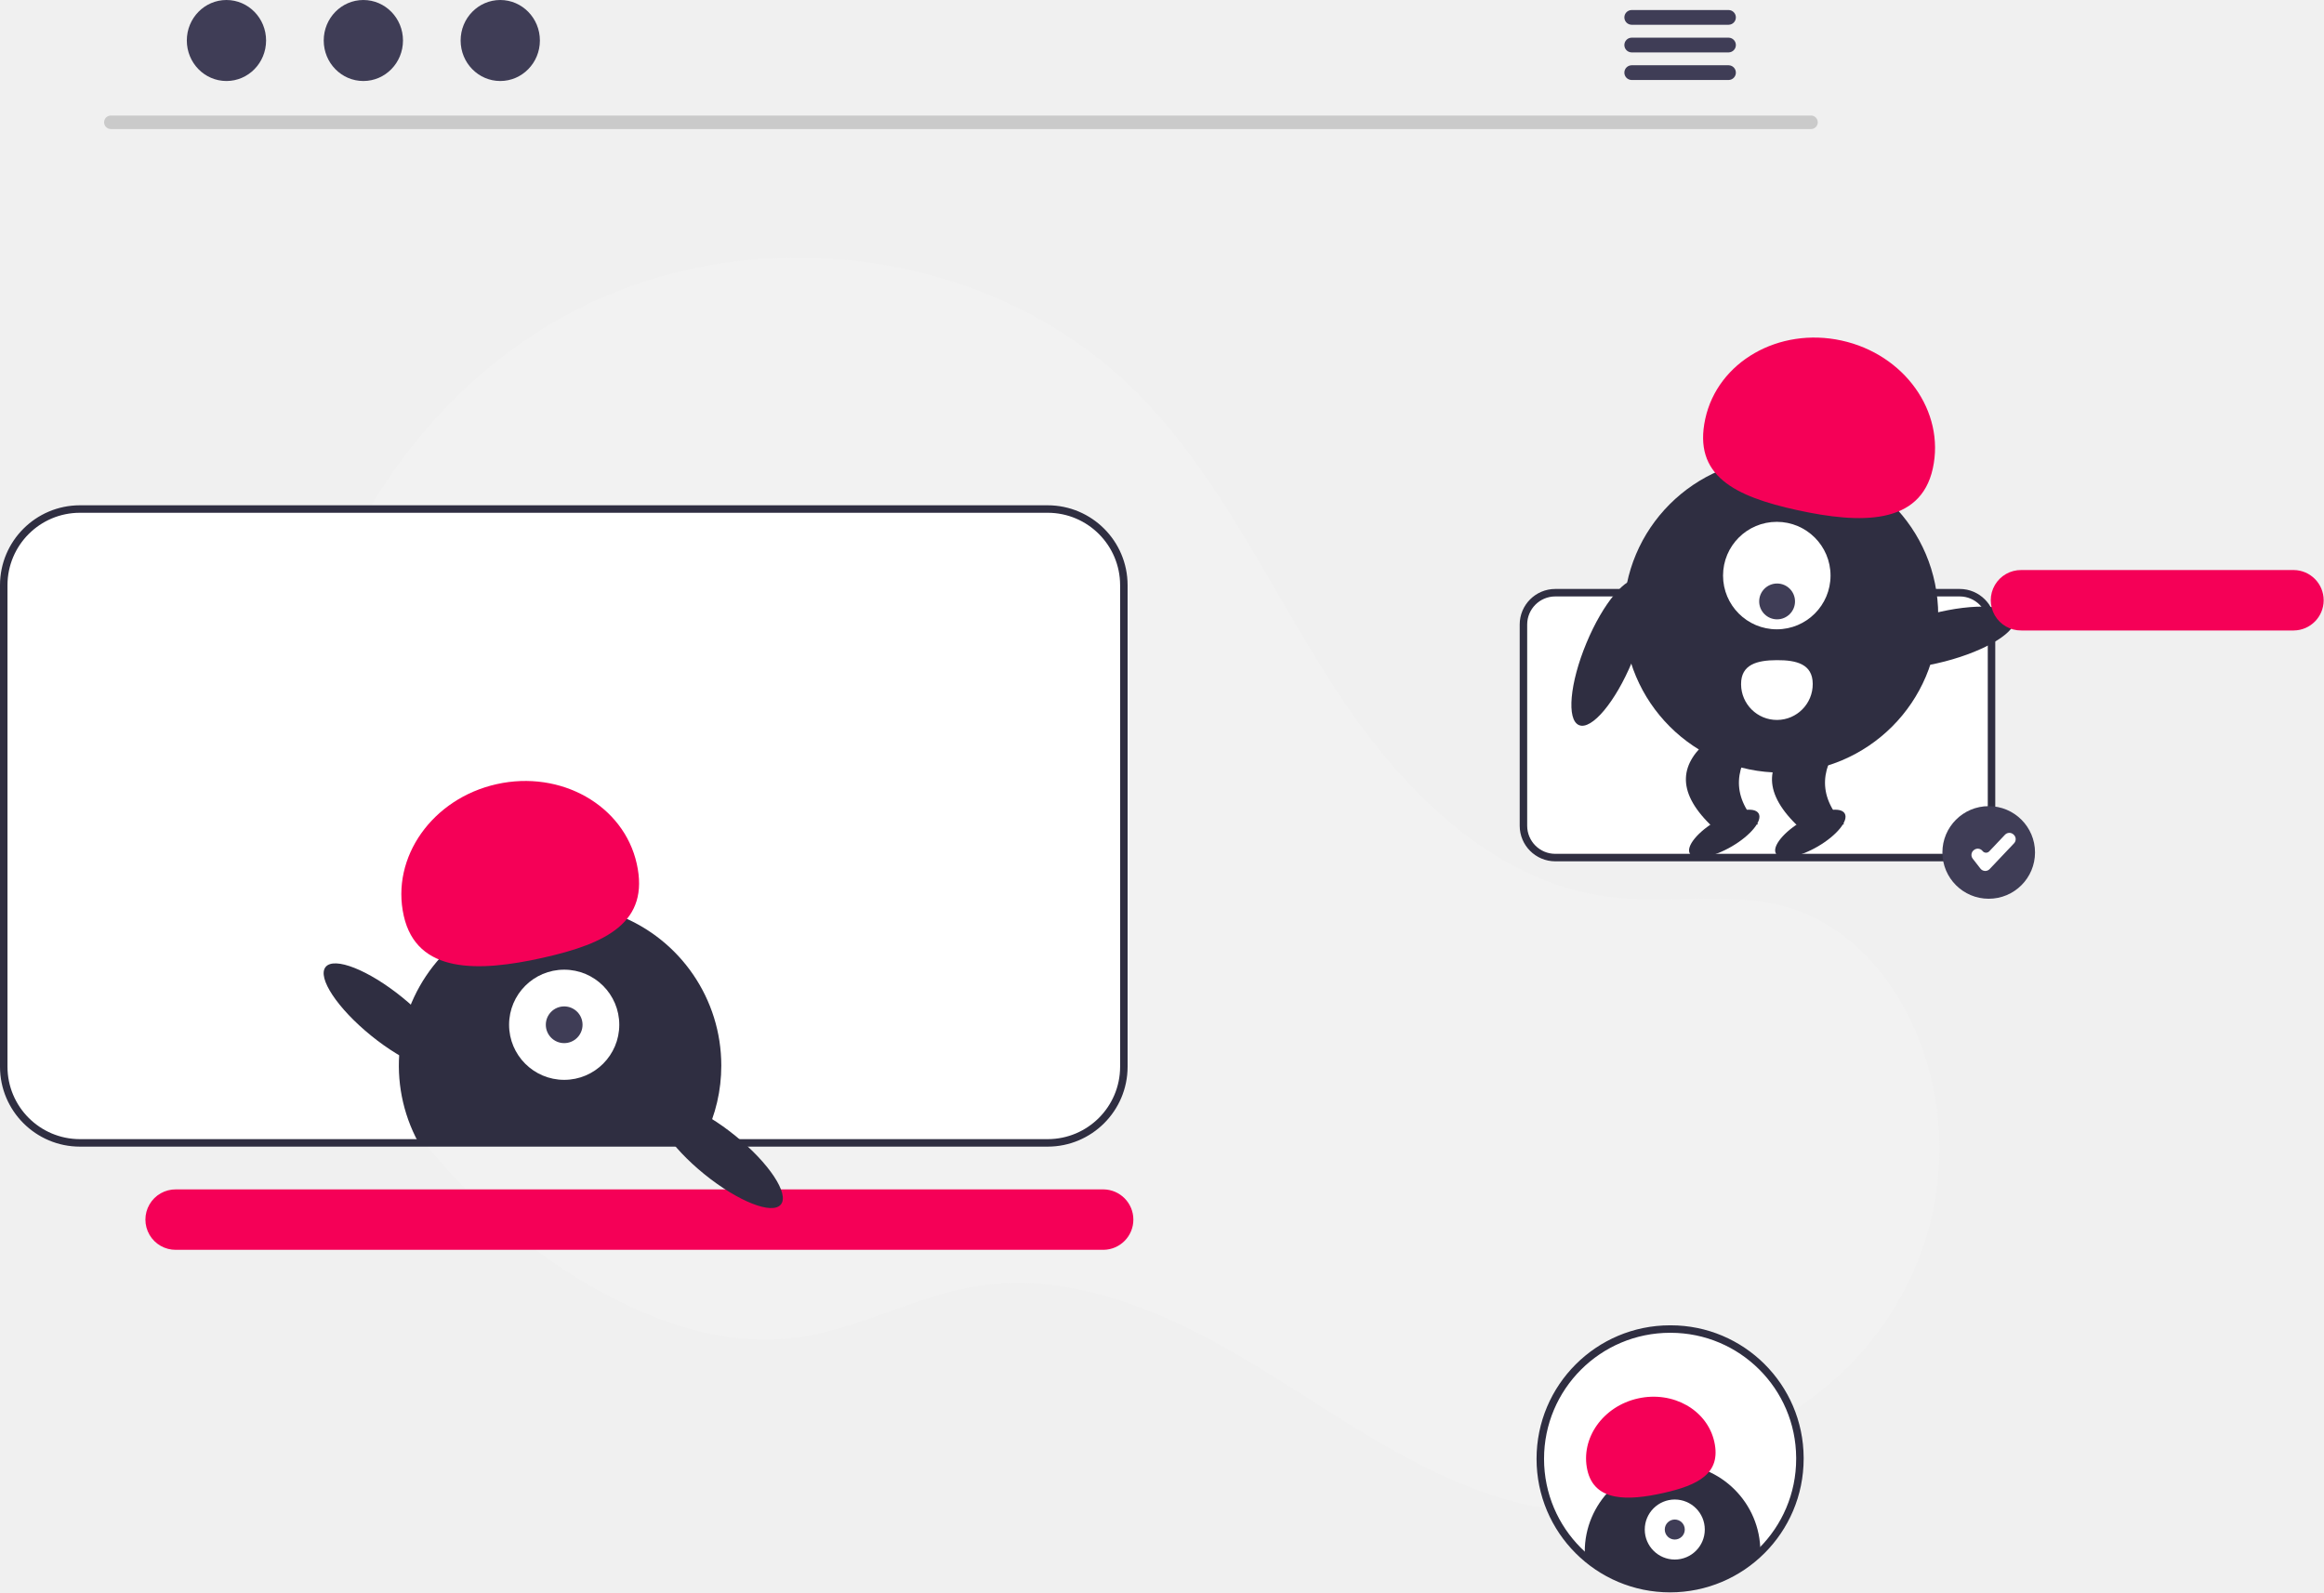
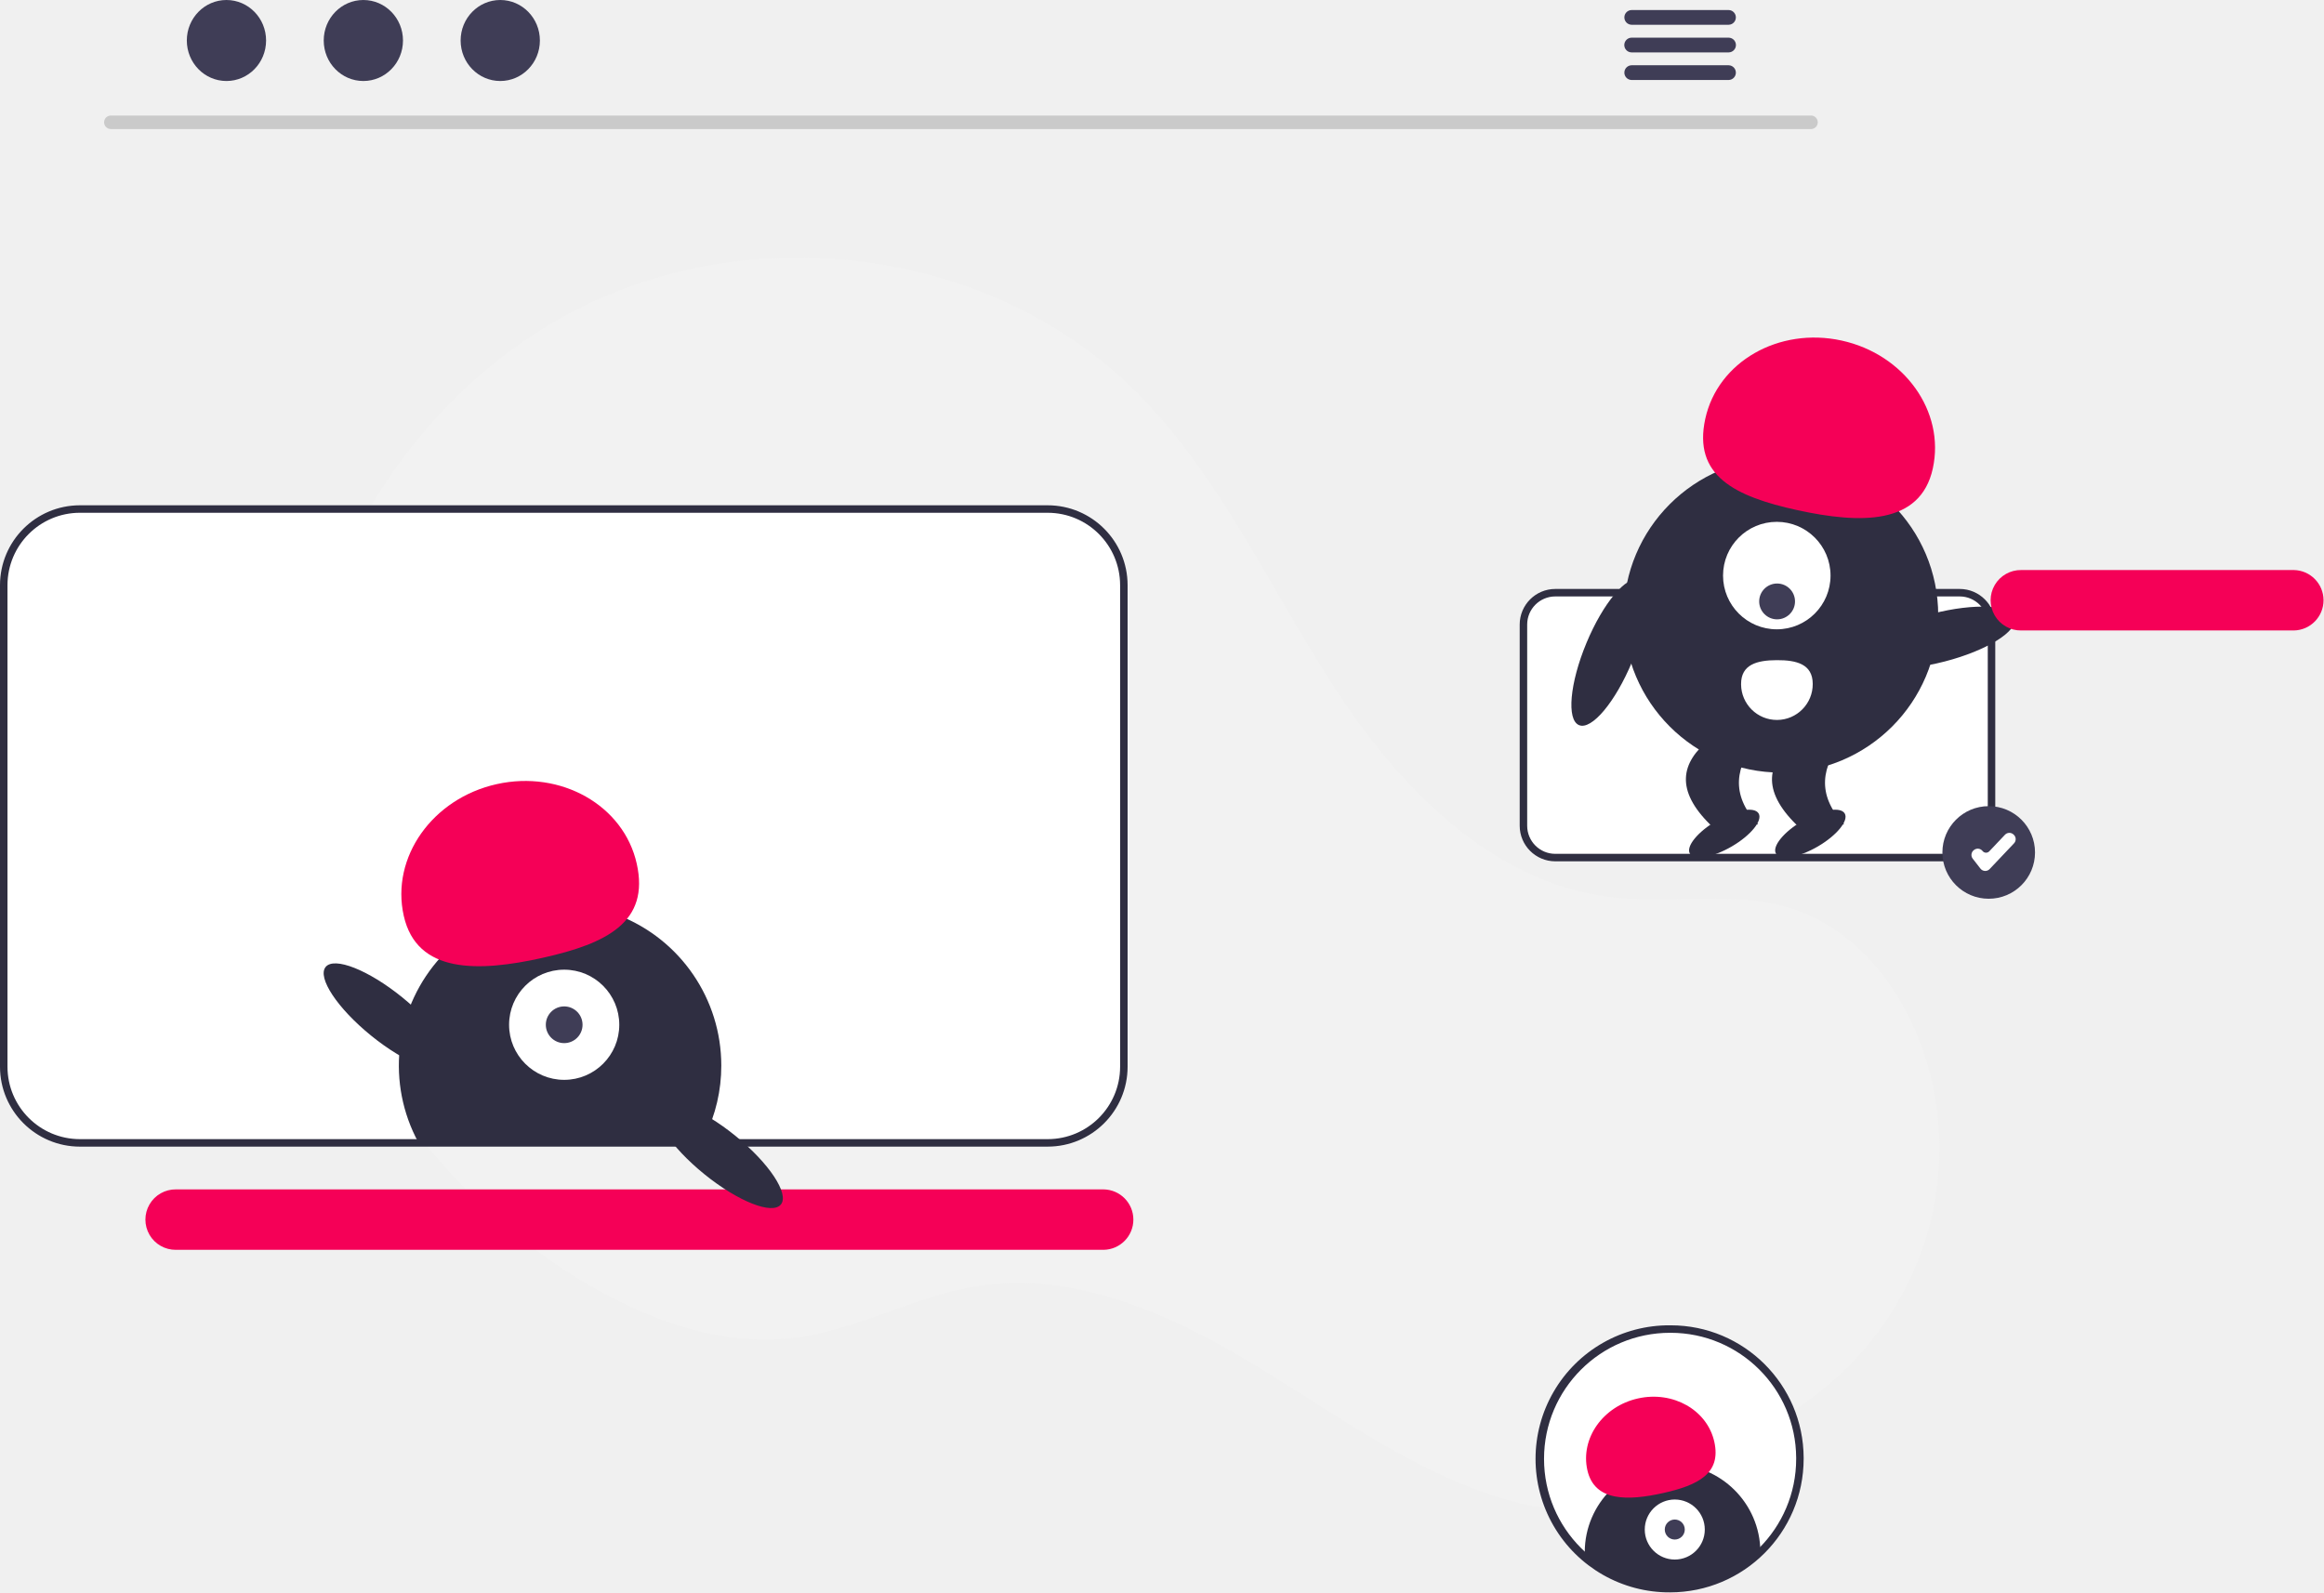
- <svg xmlns="http://www.w3.org/2000/svg" data-name="Layer 1" width="620.876" height="425.501" viewBox="0 0 620.876 425.501">
-   <path d="M774.835,609.827c25.955-19.769,38.352-52.989,30.591-84.679q-.289-1.181-.611-2.357c-5.145-18.811-17.874-36.689-36.427-42.699-15.578-5.047-32.581-1.166-48.832-3.173-31.902-3.94-56.635-29.752-74.038-56.778-17.403-27.026-30.777-57.278-53.902-79.605-38.117-36.803-100.295-44.727-147.555-20.771-47.26,23.956-77.363,77.104-76.08,130.073,1.284,52.969,32.729,103.611,78.396,130.48,16.776,9.87,36.179,16.863,55.489,14.416,16.755-2.123,31.979-11.126,48.655-13.799,26.219-4.202,52.27,7.652,74.948,21.466,22.677,13.814,44.582,30.188,70.351,36.592C720.843,645.213,751.843,627.34,774.835,609.827Z" transform="translate(-289.5618 -237.2495)" fill="#f2f2f2" />
-   <path d="M569.468,373.273h-258.57a20.364,20.364,0,0,0-20.34,20.34v128.69a20.364,20.364,0,0,0,20.34,20.34h258.57a20.357,20.357,0,0,0,20.34-20.34v-128.69A20.357,20.357,0,0,0,569.468,373.273Z" transform="translate(-289.5618 -237.2495)" fill="#fff" />
-   <path d="M569.469,543.645H310.902A21.365,21.365,0,0,1,289.562,522.305V393.611a21.365,21.365,0,0,1,21.34-21.34h258.566a21.365,21.365,0,0,1,21.34,21.34V522.305A21.365,21.365,0,0,1,569.469,543.645ZM310.902,374.271a19.363,19.363,0,0,0-19.34,19.34V522.305a19.363,19.363,0,0,0,19.34,19.34h258.566A19.363,19.363,0,0,0,588.809,522.305V393.611a19.363,19.363,0,0,0-19.34-19.34Z" transform="translate(-289.5618 -237.2495)" fill="#2f2e41" />
-   <path d="M584.363,571.222H336.574a8.076,8.076,0,1,1,0-16.151H584.363a8.076,8.076,0,0,1,0,16.151Z" transform="translate(-289.5618 -237.2495)" fill="#f50057" />
-   <path d="M813.114,466.406H705.062a8.51,8.51,0,0,1-8.5-8.5V404.126a8.51,8.51,0,0,1,8.5-8.5H813.114a8.51,8.51,0,0,1,8.5,8.5V457.906A8.51,8.51,0,0,1,813.114,466.406Z" transform="translate(-289.5618 -237.2495)" fill="#fff" />
-   <path d="M813.114,467.406H705.062a9.511,9.511,0,0,1-9.5-9.5V404.126a9.511,9.511,0,0,1,9.5-9.5H813.114a9.511,9.511,0,0,1,9.5,9.5v53.78A9.511,9.511,0,0,1,813.114,467.406ZM705.062,396.626a7.508,7.508,0,0,0-7.5,7.5v53.78a7.508,7.508,0,0,0,7.5,7.5H813.114a7.508,7.508,0,0,0,7.5-7.5V404.126a7.508,7.508,0,0,0-7.5-7.5Z" transform="translate(-289.5618 -237.2495)" fill="#2f2e41" />
-   <path d="M773.43,271.734h-454.293a1.807,1.807,0,0,1,0-3.613h454.293a1.807,1.807,0,0,1,0,3.613Z" transform="translate(-289.5618 -237.2495)" fill="#cacaca" />
+ <svg xmlns="http://www.w3.org/2000/svg" data-name="Layer 1" width="620.876" height="425.501">
+   <path d="M485.273 372.578c25.955-19.77 38.352-52.989 30.59-84.679q-.288-1.18-.61-2.357c-5.145-18.81-17.874-36.688-36.426-42.699-15.578-5.046-32.581-1.165-48.832-3.172-31.902-3.94-56.635-29.752-74.038-56.778s-30.777-57.278-53.902-79.605C263.938 66.485 201.76 58.56 154.5 82.518c-47.26 23.955-77.363 77.103-76.08 130.072 1.285 52.97 32.73 103.611 78.396 130.48 16.776 9.87 36.18 16.863 55.49 14.416 16.754-2.123 31.978-11.126 48.654-13.799 26.219-4.202 52.27 7.653 74.948 21.466 22.677 13.814 44.582 30.188 70.351 36.592 25.022 6.219 56.022-11.655 79.014-29.167Z" fill="#f2f2f2" />
+   <path d="M279.906 136.023H21.336a20.364 20.364 0 0 0-20.34 20.34v128.69a20.364 20.364 0 0 0 20.34 20.34h258.57a20.357 20.357 0 0 0 20.34-20.34v-128.69a20.357 20.357 0 0 0-20.34-20.34Z" fill="#fff" />
+   <path d="M279.907 306.396H21.34A21.365 21.365 0 0 1 0 285.056V156.361a21.365 21.365 0 0 1 21.34-21.34h258.567a21.365 21.365 0 0 1 21.34 21.34v128.693a21.365 21.365 0 0 1-21.34 21.34ZM21.34 137.02A19.363 19.363 0 0 0 2 156.361v128.694a19.363 19.363 0 0 0 19.34 19.34h258.567a19.363 19.363 0 0 0 19.34-19.34V156.362a19.363 19.363 0 0 0-19.34-19.34Z" fill="#2f2e41" />
+   <path d="M294.8 333.972H47.013a8.076 8.076 0 1 1 0-16.151h247.789a8.076 8.076 0 0 1 0 16.151Z" fill="#f50057" />
+   <path d="M523.552 229.157H415.5a8.51 8.51 0 0 1-8.5-8.5v-53.78a8.51 8.51 0 0 1 8.5-8.5h108.052a8.51 8.51 0 0 1 8.5 8.5v53.78a8.51 8.51 0 0 1-8.5 8.5Z" fill="#fff" />
+   <path d="M523.552 230.157H415.5a9.51 9.51 0 0 1-9.5-9.5v-53.78a9.51 9.51 0 0 1 9.5-9.5h108.052a9.51 9.51 0 0 1 9.5 9.5v53.78a9.51 9.51 0 0 1-9.5 9.5ZM415.5 159.377a7.508 7.508 0 0 0-7.5 7.5v53.78a7.508 7.508 0 0 0 7.5 7.5h108.052a7.508 7.508 0 0 0 7.5-7.5v-53.78a7.508 7.508 0 0 0-7.5-7.5Z" fill="#2f2e41" />
+   <path d="M483.868 34.484H29.575a1.807 1.807 0 0 1 0-3.613h454.293a1.807 1.807 0 0 1 0 3.613Z" fill="#cacaca" />
  <ellipse cx="60.499" cy="10.823" rx="10.588" ry="10.823" fill="#3f3d56" />
  <ellipse cx="97.074" cy="10.823" rx="10.588" ry="10.823" fill="#3f3d56" />
  <ellipse cx="133.649" cy="10.823" rx="10.588" ry="10.823" fill="#3f3d56" />
-   <path d="M751.409,239.932h-25.981a1.968,1.968,0,0,0,0,3.934h25.981a1.968,1.968,0,0,0,0-3.934Z" transform="translate(-289.5618 -237.2495)" fill="#3f3d56" />
-   <path d="M751.409,247.317h-25.981a1.968,1.968,0,0,0,0,3.934h25.981a1.968,1.968,0,0,0,0-3.934Z" transform="translate(-289.5618 -237.2495)" fill="#3f3d56" />
-   <path d="M751.409,254.691h-25.981a1.968,1.968,0,0,0,0,3.934h25.981a1.968,1.968,0,0,0,0-3.934Z" transform="translate(-289.5618 -237.2495)" fill="#3f3d56" />
+   <path d="M461.847 2.683h-25.981a1.968 1.968 0 0 0 0 3.934h25.98a1.968 1.968 0 0 0 0-3.934ZM461.847 10.067h-25.981a1.968 1.968 0 0 0 0 3.935h25.98a1.968 1.968 0 0 0 0-3.935ZM461.847 17.442h-25.981a1.968 1.968 0 0 0 0 3.934h25.98a1.968 1.968 0 0 0 0-3.934Z" fill="#3f3d56" />
  <circle cx="531.3" cy="227.786" r="12.372" fill="#3f3d56" />
-   <path d="M819.936,469.98c-.026,0-.053-.001-.079-.002a1.618,1.618,0,0,1-1.199-.623l-2.068-2.658a1.619,1.619,0,0,1,.284-2.272l.074-.058a1.618,1.618,0,0,1,2.272.284,1.181,1.181,0,0,0,1.788.087l4.198-4.432a1.621,1.621,0,0,1,2.289-.062l.069.066a1.618,1.618,0,0,1,.062,2.289l-6.515,6.877A1.617,1.617,0,0,1,819.936,469.98Z" transform="translate(-289.5618 -237.2495)" fill="#fff" />
-   <path d="M482.261,521.989a42.831,42.831,0,0,1-4.43,19.04c-.33.68-.68,1.34-1.05,2h-75.17c-.37-.66-.72-1.32-1.05-2a43.071,43.071,0,1,1,81.7-19.04Z" transform="translate(-289.5618 -237.2495)" fill="#2f2e41" />
+   <path d="M530.374 232.73c-.027 0-.053 0-.08-.002a1.618 1.618 0 0 1-1.199-.623l-2.067-2.658a1.619 1.619 0 0 1 .283-2.272l.075-.058a1.618 1.618 0 0 1 2.272.284 1.18 1.18 0 0 0 1.788.087l4.198-4.432a1.621 1.621 0 0 1 2.289-.062l.069.065a1.618 1.618 0 0 1 .061 2.289l-6.515 6.877a1.617 1.617 0 0 1-1.174.505Z" fill="#fff" />
+   <path d="M192.7 284.74a42.83 42.83 0 0 1-4.43 19.04c-.33.68-.68 1.34-1.05 2h-75.17c-.37-.66-.72-1.32-1.05-2a43.071 43.071 0 1 1 81.7-19.04Z" fill="#2f2e41" />
  <circle cx="150.726" cy="273.832" r="14.719" fill="#fff" />
  <circle cx="150.726" cy="273.832" r="4.906" fill="#3f3d56" />
-   <path d="M397.42,481.933c-3.477-15.574,7.639-31.31,24.829-35.149s33.944,5.675,37.422,21.249-7.915,21.318-25.105,25.156S400.898,497.507,397.42,481.933Z" transform="translate(-289.5618 -237.2495)" fill="#f50057" />
-   <ellipse cx="481.867" cy="545.871" rx="6.594" ry="21.006" transform="translate(-535.187 339.06) rotate(-50.95946)" fill="#2f2e41" />
-   <ellipse cx="392.867" cy="508.871" rx="6.594" ry="21.006" transform="translate(-539.3906 256.2388) rotate(-50.95946)" fill="#2f2e41" />
-   <ellipse cx="807.473" cy="407.616" rx="21.006" ry="6.594" transform="translate(-365.841 -22.36516) rotate(-14.48222)" fill="#2f2e41" />
-   <ellipse cx="719.473" cy="411.616" rx="21.006" ry="6.594" transform="translate(-226.2857 680.7999) rotate(-67.4341)" fill="#2f2e41" />
+   <path d="M107.859 244.683c-3.478-15.573 7.638-31.31 24.828-35.149s33.945 5.676 37.422 21.25-7.915 21.317-25.105 25.155-33.668 4.318-37.145-11.256Z" fill="#f50057" />
+   <ellipse cx="481.867" cy="545.871" rx="6.594" ry="21.006" transform="rotate(-50.959 88.157 731.063)" fill="#2f2e41" />
+   <ellipse cx="392.867" cy="508.871" rx="6.594" ry="21.006" transform="rotate(-50.959 -.843 694.063)" fill="#2f2e41" />
+   <ellipse cx="807.473" cy="407.616" rx="21.006" ry="6.594" transform="rotate(-14.482 -270.932 1428.474)" fill="#2f2e41" />
+   <ellipse cx="719.473" cy="411.616" rx="21.006" ry="6.594" transform="rotate(-67.434 396.936 509.941)" fill="#2f2e41" />
  <circle cx="475.798" cy="164.433" r="42.012" fill="#2f2e41" />
-   <path d="M759.237,457.55l-12.763.059c-9.343-9.197-7.96-16.58-.106-22.867l12.763-.059C753.247,441.928,751.678,449.448,759.237,457.55Z" transform="translate(-289.5618 -237.2495)" fill="#2f2e41" />
-   <ellipse cx="750.208" cy="459.985" rx="10.636" ry="3.989" transform="translate(-419.1443 203.5703) rotate(-30.26634)" fill="#2f2e41" />
-   <path d="M782.237,457.55l-12.763.059c-9.343-9.197-7.96-16.58-.106-22.867l12.763-.059C776.247,441.928,774.678,449.448,782.237,457.55Z" transform="translate(-289.5618 -237.2495)" fill="#2f2e41" />
-   <ellipse cx="773.208" cy="459.985" rx="10.636" ry="3.989" transform="translate(-416.0092 215.1627) rotate(-30.26634)" fill="#2f2e41" />
+   <path d="m469.676 220.3-12.764.06c-9.342-9.197-7.96-16.58-.106-22.867l12.763-.06c-5.884 7.245-7.452 14.766.107 22.868Z" fill="#2f2e41" />
+   <ellipse cx="750.208" cy="459.985" rx="10.636" ry="3.989" transform="rotate(-30.266 166.794 876.71)" fill="#2f2e41" />
+   <path d="m492.676 220.3-12.764.06c-9.342-9.197-7.96-16.58-.106-22.867l12.763-.06c-5.884 7.245-7.452 14.766.107 22.868Z" fill="#2f2e41" />
+   <ellipse cx="773.208" cy="459.985" rx="10.636" ry="3.989" transform="rotate(-30.266 189.794 876.71)" fill="#2f2e41" />
  <circle cx="474.684" cy="153.802" r="14.359" fill="#fff" />
  <circle cx="474.766" cy="160.709" r="4.786" fill="#3f3d56" />
-   <path d="M805.931,362.423c3.322-15.208-7.593-30.508-24.38-34.175s-33.087,5.69-36.408,20.898,7.818,20.759,24.604,24.426S802.609,377.631,805.931,362.423Z" transform="translate(-289.5618 -237.2495)" fill="#f50057" />
-   <path d="M773.849,419.99a9.572,9.572,0,0,1-19.144.138l-0-.031-0-.019c-.025-5.287,4.256-6.402,9.543-6.426S773.825,414.703,773.849,419.99Z" transform="translate(-289.5618 -237.2495)" fill="#fff" />
-   <path d="M902.363,405.722H829.574a8.076,8.076,0,1,1,0-16.151h72.789a8.076,8.076,0,0,1,0,16.151Z" transform="translate(-289.5618 -237.2495)" fill="#f50057" />
-   <path d="M770.423,627.071a34.679,34.679,0,1,1-34.679-34.679h0a34.532,34.532,0,0,1,34.679,34.384Q770.424,626.923,770.423,627.071Z" transform="translate(-289.5618 -237.2495)" fill="#fff" />
-   <path d="M735.744,662.75a35.679,35.679,0,1,1,0-71.359c.052,0,.104-0.0.156-0a35.532,35.532,0,0,1,35.523,35.381v.299A35.72,35.72,0,0,1,735.744,662.75Zm.15-69.359c-.049,0-.096 0-.145 0a33.679,33.679,0,1,0,33.675,33.679v-.29A33.572,33.572,0,0,0,735.894,593.391Z" transform="translate(-289.5618 -237.2495)" fill="#2f2e41" />
-   <path d="M759.86,651.91v.072a34.648,34.648,0,0,1-46.875,1.243c-.029-.433-.043-.881-.043-1.315a23.459,23.459,0,0,1,46.918-.065V651.91Z" transform="translate(-289.5618 -237.2495)" fill="#2f2e41" />
+   <path d="M516.369 125.173c3.321-15.208-7.594-30.508-24.38-34.175s-33.086 5.69-36.408 20.898 7.818 20.76 24.604 24.426 32.862 4.06 36.184-11.149Z" fill="#f50057" />
+   <path d="M484.288 182.74a9.572 9.572 0 0 1-19.145.139v-.05c-.025-5.286 4.256-6.401 9.543-6.426s9.577 1.05 9.602 6.337Z" fill="#fff" />
+   <path d="M612.8 168.472h-72.788a8.076 8.076 0 1 1 0-16.15h72.789a8.076 8.076 0 0 1 0 16.15Z" fill="#f50057" />
+   <path d="M480.861 389.821a34.68 34.68 0 1 1-34.68-34.68 34.532 34.532 0 0 1 34.68 34.385v.295Z" fill="#fff" />
+   <path d="M446.182 425.5a35.68 35.68 0 1 1 0-71.358h.156a35.532 35.532 0 0 1 35.523 35.38v.3a35.72 35.72 0 0 1-35.679 35.679Zm.15-69.358h-.146a33.68 33.68 0 1 0 33.675 33.68v-.29a33.572 33.572 0 0 0-33.53-33.39Z" fill="#2f2e41" />
+   <path d="M470.299 414.66v.073a34.648 34.648 0 0 1-46.875 1.242 19.959 19.959 0 0 1-.044-1.315 23.46 23.46 0 0 1 46.919-.065v.065Z" fill="#2f2e41" />
  <circle cx="447.43" cy="408.713" r="8.019" fill="#fff" />
  <circle cx="447.43" cy="408.713" r="2.673" fill="#3f3d56" />
-   <path d="M713.637,630.082c-1.895-8.485,4.162-17.059,13.527-19.15s18.493,3.092,20.388,11.577-4.312,11.614-13.678,13.706S715.532,638.567,713.637,630.082Z" transform="translate(-289.5618 -237.2495)" fill="#f50057" />
+   <path d="M424.076 392.833c-1.895-8.485 4.161-17.059 13.527-19.15s18.493 3.092 20.388 11.577-4.312 11.614-13.678 13.705-18.343 2.353-20.237-6.132Z" fill="#f50057" />
</svg>
